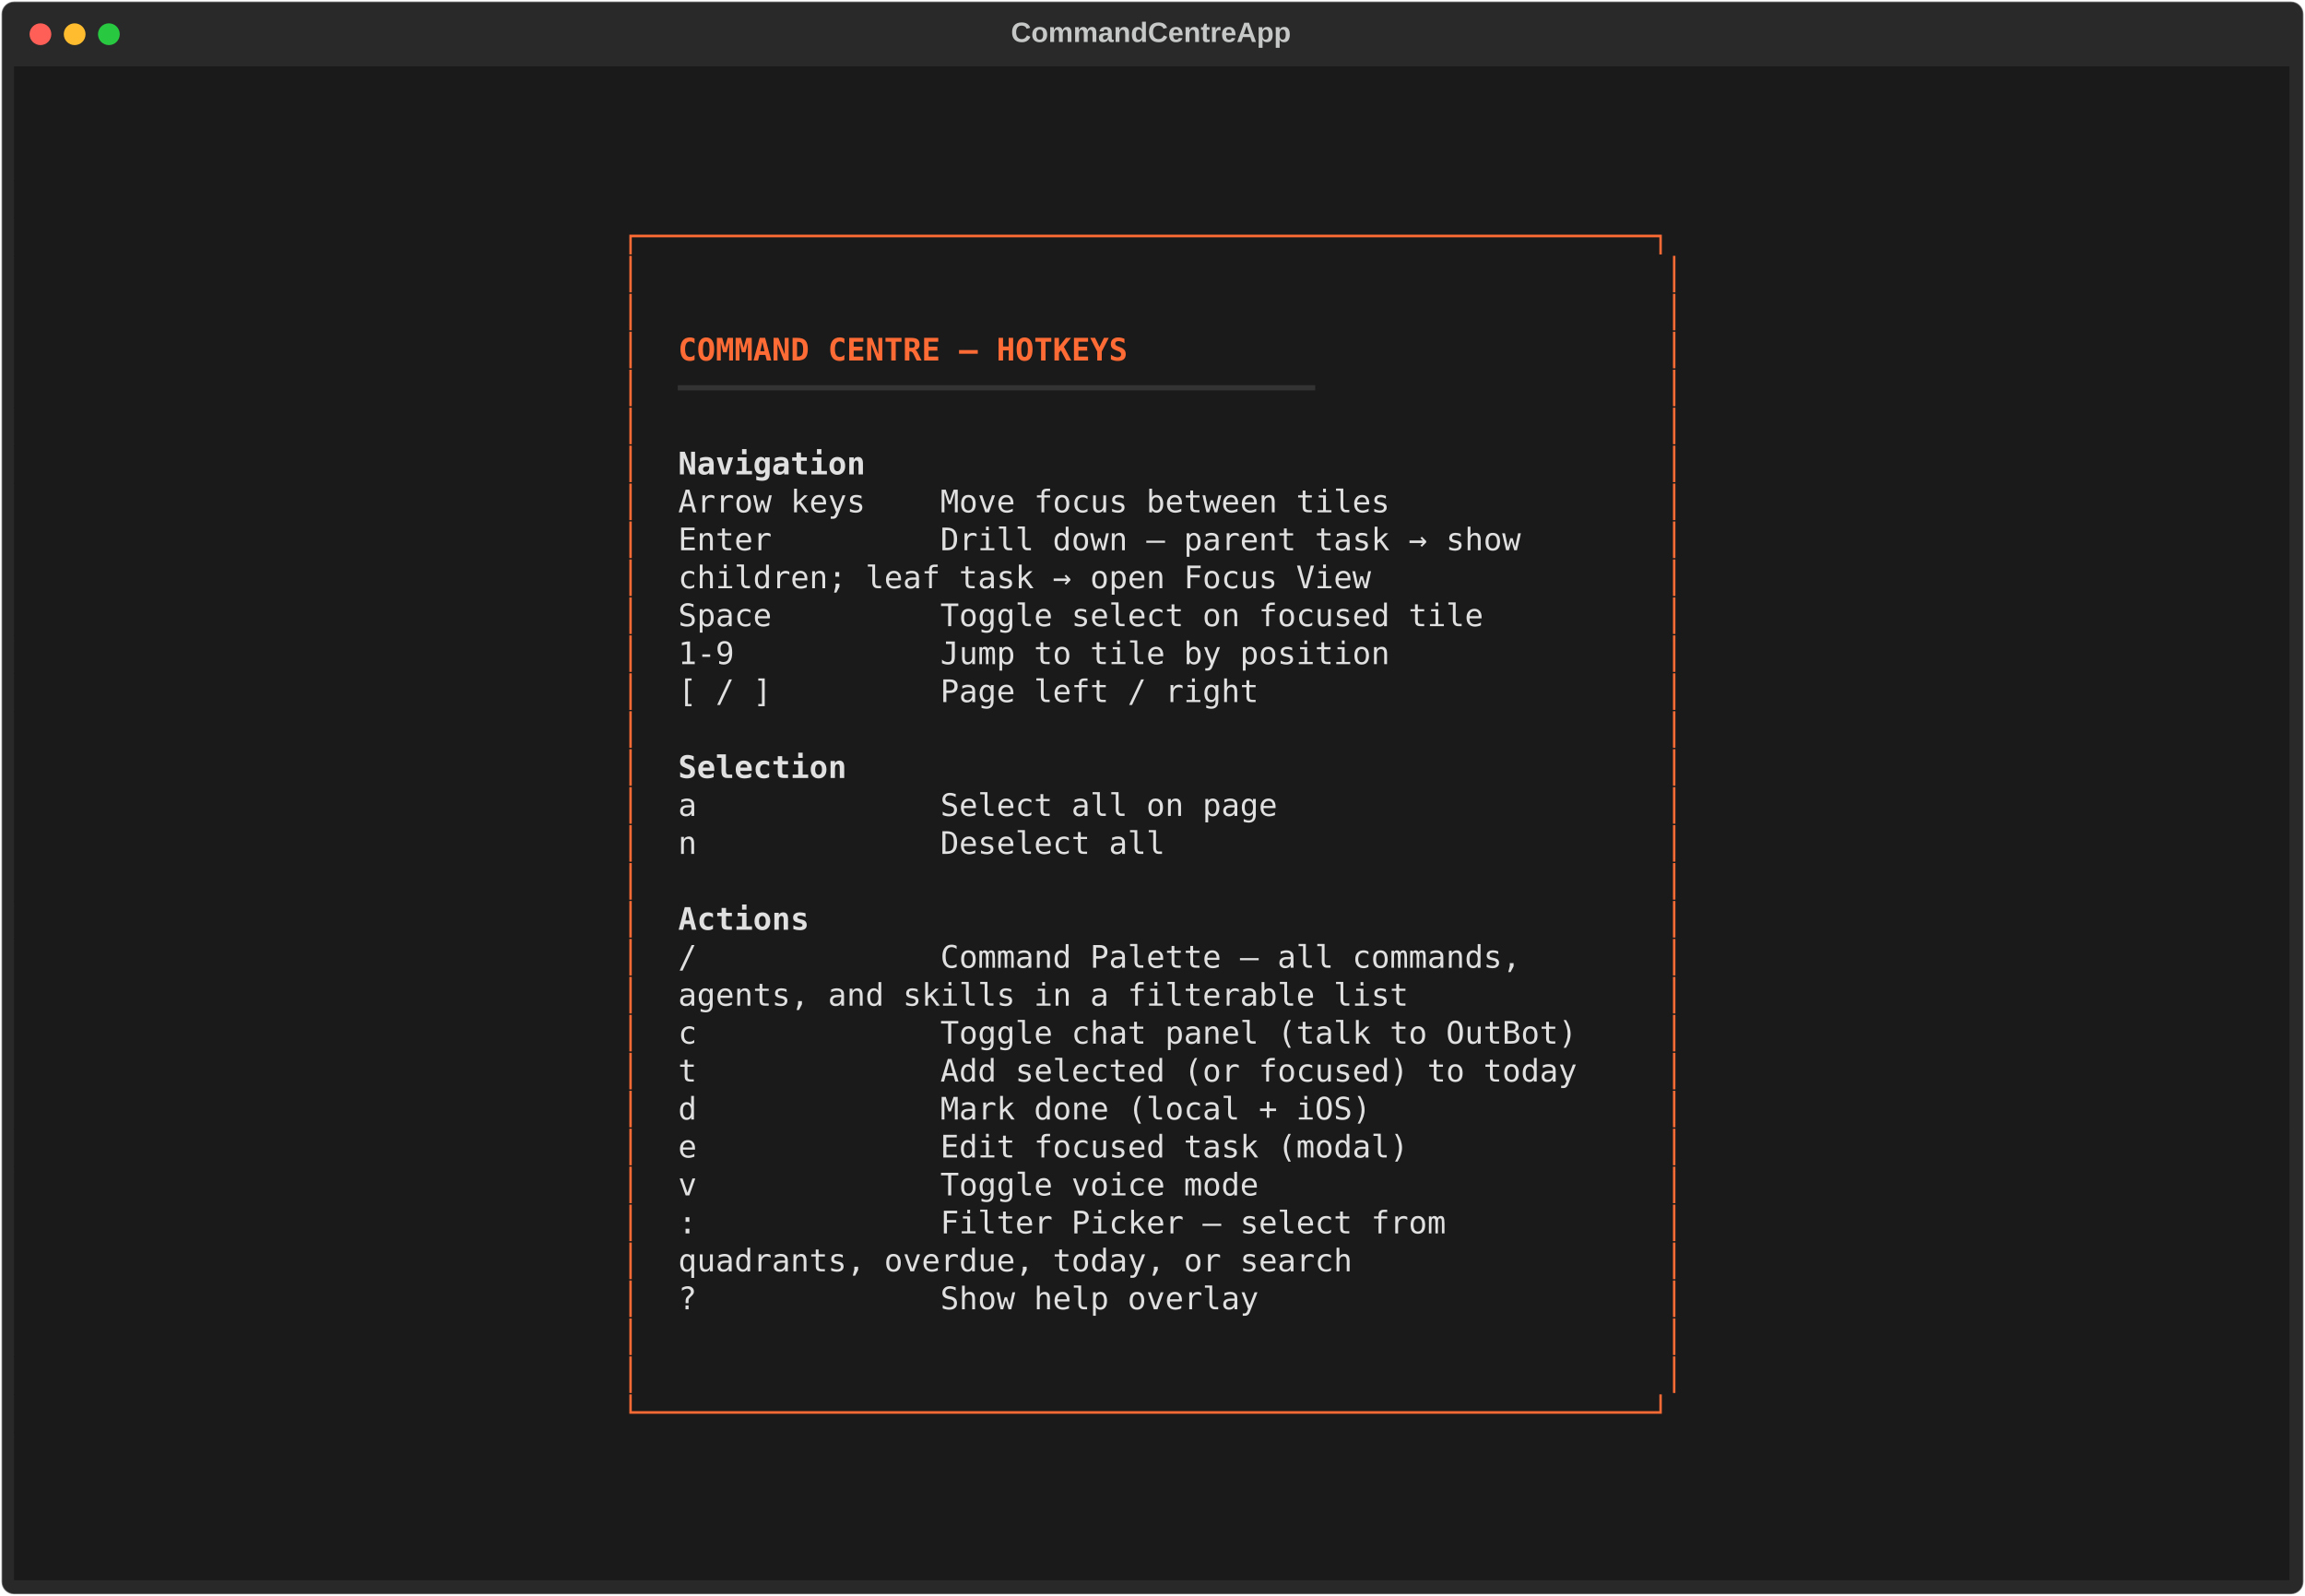
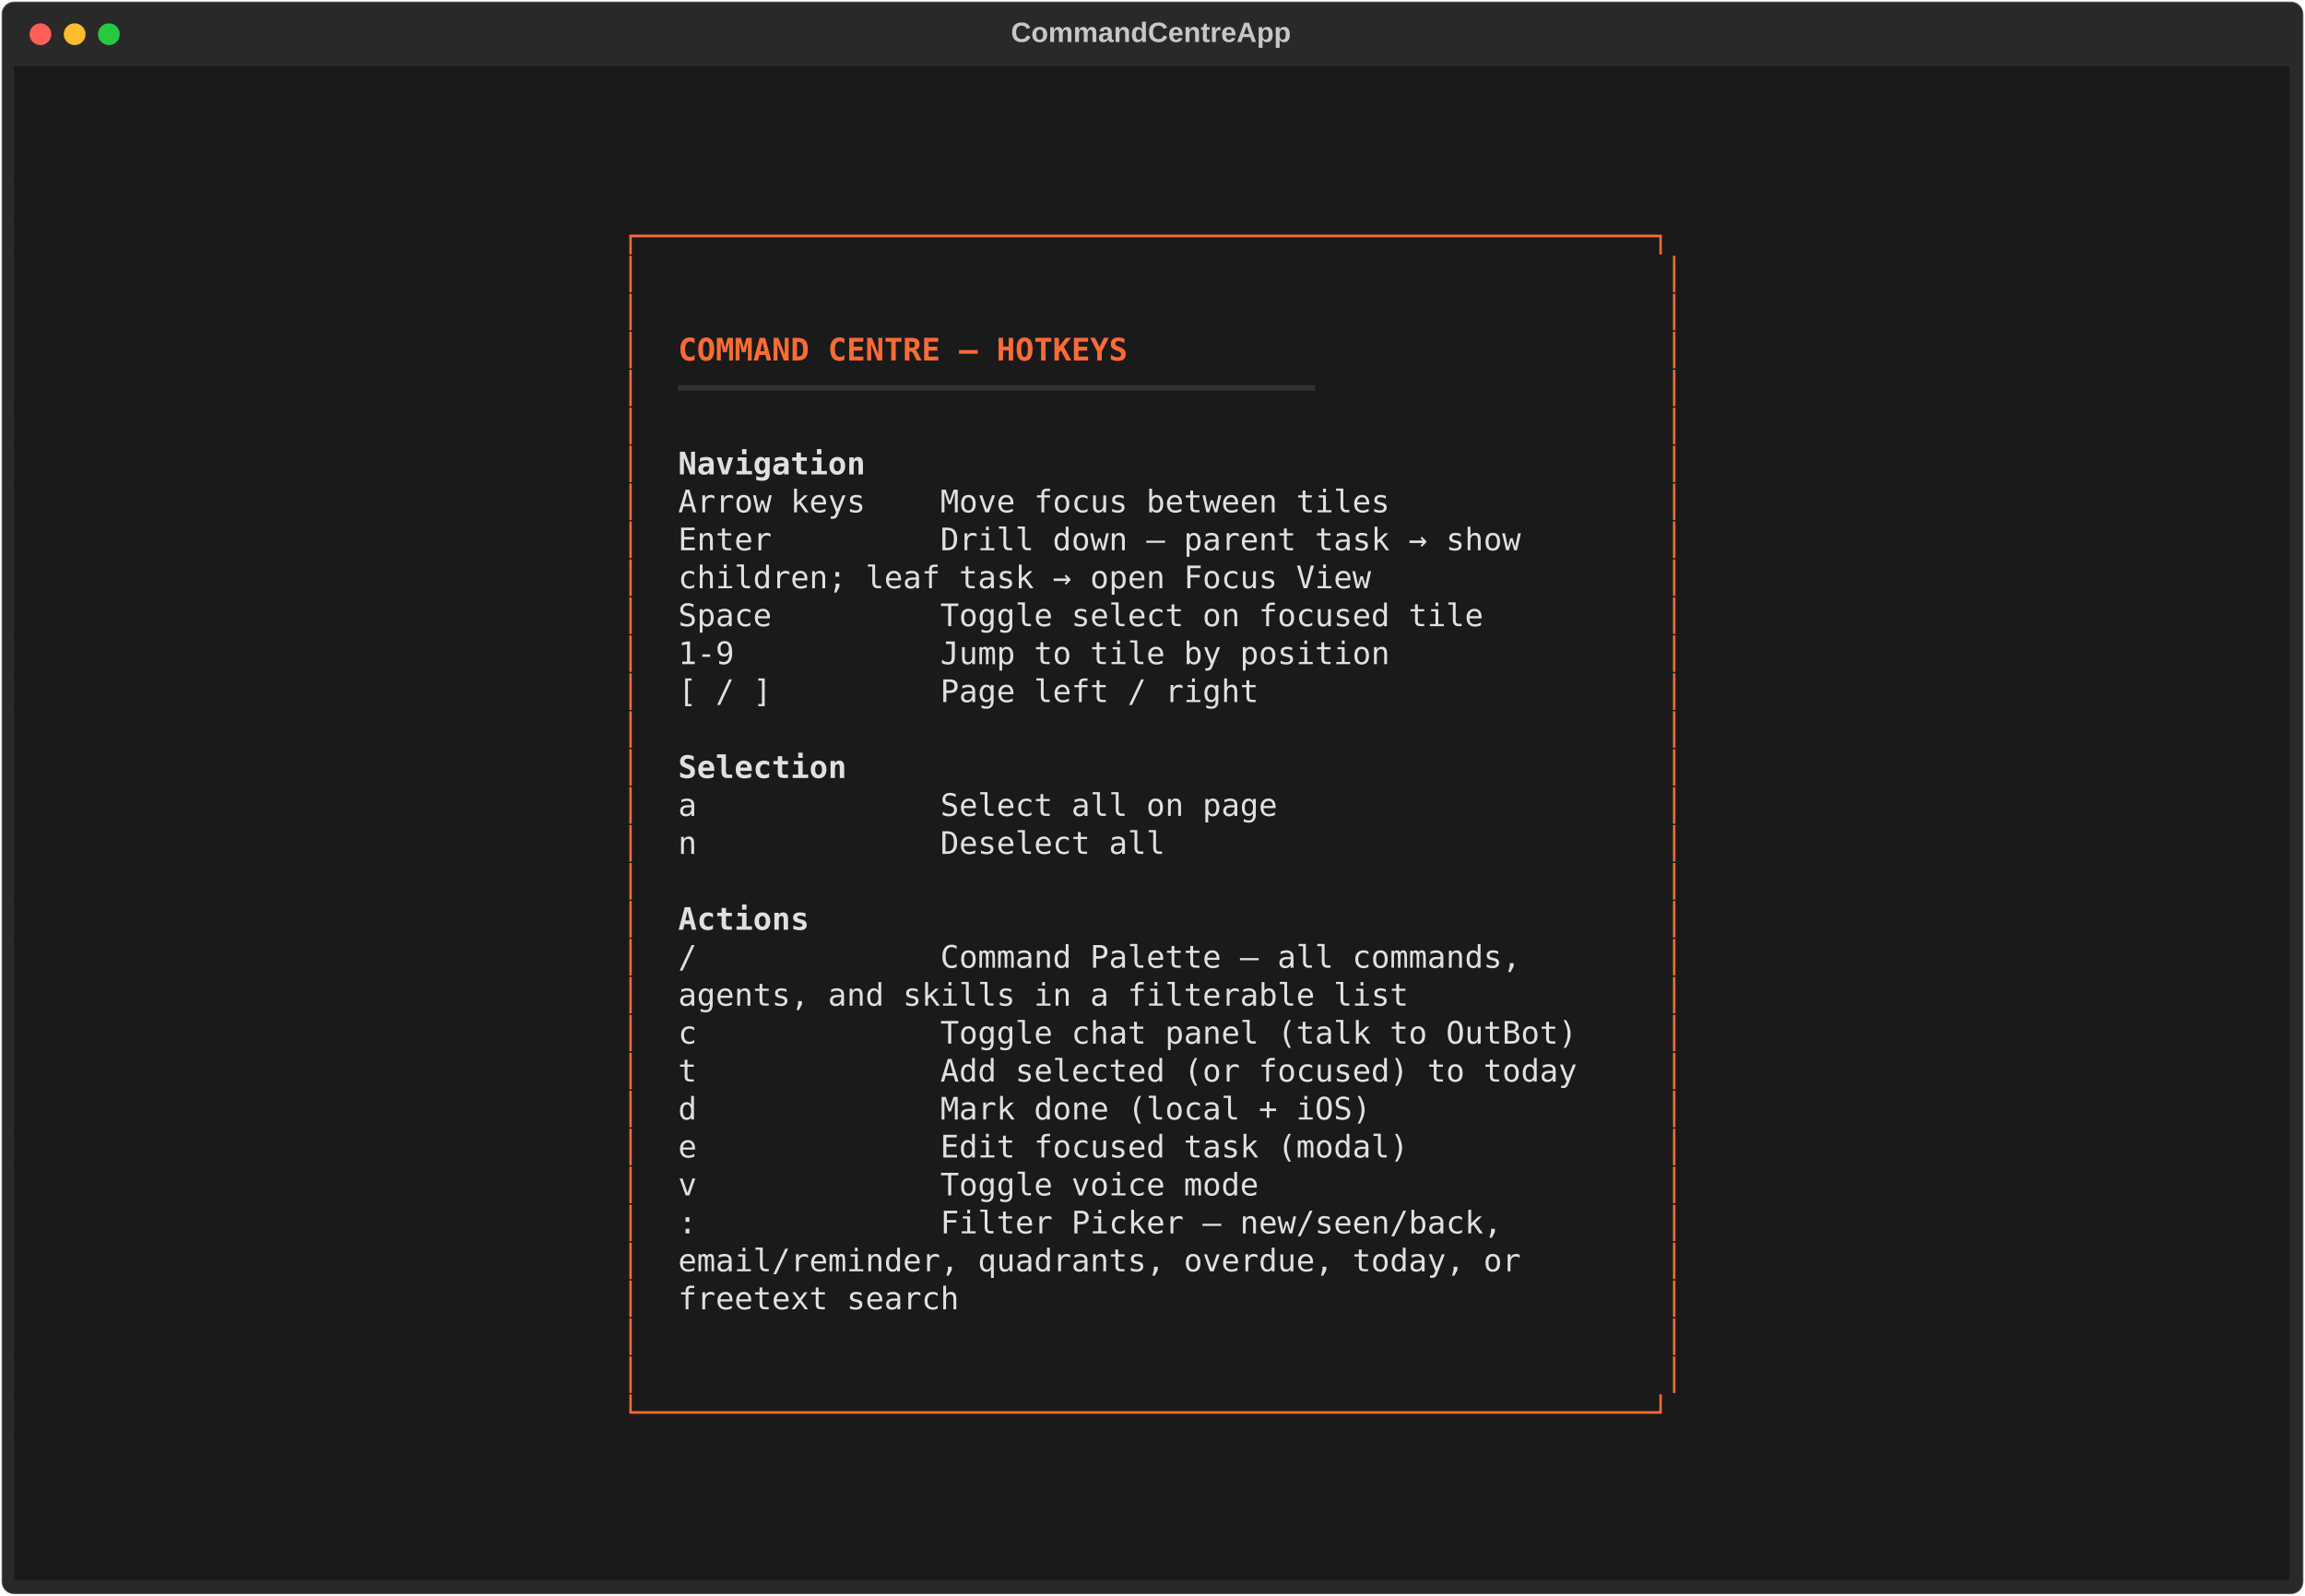
<svg xmlns="http://www.w3.org/2000/svg" class="rich-terminal" viewBox="0 0 1482 1026.0">
  <style>

    @font-face {
        font-family: "Fira Code";
        src: local("FiraCode-Regular"),
                url("https://cdnjs.cloudflare.com/ajax/libs/firacode/6.2.0/woff2/FiraCode-Regular.woff2") format("woff2"),
                url("https://cdnjs.cloudflare.com/ajax/libs/firacode/6.2.0/woff/FiraCode-Regular.woff") format("woff");
        font-style: normal;
        font-weight: 400;
    }
    @font-face {
        font-family: "Fira Code";
        src: local("FiraCode-Bold"),
                url("https://cdnjs.cloudflare.com/ajax/libs/firacode/6.2.0/woff2/FiraCode-Bold.woff2") format("woff2"),
                url("https://cdnjs.cloudflare.com/ajax/libs/firacode/6.2.0/woff/FiraCode-Bold.woff") format("woff");
        font-style: bold;
        font-weight: 700;
    }

    .terminal-matrix {
        font-family: Fira Code, monospace;
        font-size: 20px;
        line-height: 24.4px;
        font-variant-east-asian: full-width;
    }

    .terminal-title {
        font-size: 18px;
        font-weight: bold;
        font-family: arial;
    }

    .terminal-r1 { fill: #c5c8c6 }
.terminal-r2 { fill: #ff6b35 }
.terminal-r3 { fill: #ff6b35;font-weight: bold }
.terminal-r4 { fill: #333333 }
.terminal-r5 { fill: #e0e0e0 }
.terminal-r6 { fill: #e0e0e0;font-weight: bold }
    </style>
  <defs>
    <clipPath id="terminal-clip-terminal">
      <rect x="0" y="0" width="1463.0" height="975.0" />
    </clipPath>
    <clipPath id="terminal-line-0">
      <rect x="0" y="1.5" width="1464" height="24.65" />
    </clipPath>
    <clipPath id="terminal-line-1">
      <rect x="0" y="25.9" width="1464" height="24.65" />
    </clipPath>
    <clipPath id="terminal-line-2">
      <rect x="0" y="50.3" width="1464" height="24.65" />
    </clipPath>
    <clipPath id="terminal-line-3">
      <rect x="0" y="74.7" width="1464" height="24.65" />
    </clipPath>
    <clipPath id="terminal-line-4">
      <rect x="0" y="99.1" width="1464" height="24.65" />
    </clipPath>
    <clipPath id="terminal-line-5">
      <rect x="0" y="123.5" width="1464" height="24.65" />
    </clipPath>
    <clipPath id="terminal-line-6">
      <rect x="0" y="147.9" width="1464" height="24.65" />
    </clipPath>
    <clipPath id="terminal-line-7">
      <rect x="0" y="172.3" width="1464" height="24.65" />
    </clipPath>
    <clipPath id="terminal-line-8">
      <rect x="0" y="196.7" width="1464" height="24.65" />
    </clipPath>
    <clipPath id="terminal-line-9">
      <rect x="0" y="221.1" width="1464" height="24.65" />
    </clipPath>
    <clipPath id="terminal-line-10">
      <rect x="0" y="245.5" width="1464" height="24.65" />
    </clipPath>
    <clipPath id="terminal-line-11">
      <rect x="0" y="269.9" width="1464" height="24.65" />
    </clipPath>
    <clipPath id="terminal-line-12">
      <rect x="0" y="294.3" width="1464" height="24.65" />
    </clipPath>
    <clipPath id="terminal-line-13">
      <rect x="0" y="318.7" width="1464" height="24.65" />
    </clipPath>
    <clipPath id="terminal-line-14">
      <rect x="0" y="343.1" width="1464" height="24.65" />
    </clipPath>
    <clipPath id="terminal-line-15">
      <rect x="0" y="367.5" width="1464" height="24.65" />
    </clipPath>
    <clipPath id="terminal-line-16">
      <rect x="0" y="391.9" width="1464" height="24.65" />
    </clipPath>
    <clipPath id="terminal-line-17">
      <rect x="0" y="416.3" width="1464" height="24.65" />
    </clipPath>
    <clipPath id="terminal-line-18">
      <rect x="0" y="440.7" width="1464" height="24.65" />
    </clipPath>
    <clipPath id="terminal-line-19">
      <rect x="0" y="465.1" width="1464" height="24.65" />
    </clipPath>
    <clipPath id="terminal-line-20">
      <rect x="0" y="489.5" width="1464" height="24.65" />
    </clipPath>
    <clipPath id="terminal-line-21">
      <rect x="0" y="513.9" width="1464" height="24.65" />
    </clipPath>
    <clipPath id="terminal-line-22">
      <rect x="0" y="538.3" width="1464" height="24.65" />
    </clipPath>
    <clipPath id="terminal-line-23">
      <rect x="0" y="562.7" width="1464" height="24.65" />
    </clipPath>
    <clipPath id="terminal-line-24">
      <rect x="0" y="587.1" width="1464" height="24.65" />
    </clipPath>
    <clipPath id="terminal-line-25">
      <rect x="0" y="611.5" width="1464" height="24.65" />
    </clipPath>
    <clipPath id="terminal-line-26">
      <rect x="0" y="635.9" width="1464" height="24.65" />
    </clipPath>
    <clipPath id="terminal-line-27">
      <rect x="0" y="660.3" width="1464" height="24.65" />
    </clipPath>
    <clipPath id="terminal-line-28">
      <rect x="0" y="684.7" width="1464" height="24.65" />
    </clipPath>
    <clipPath id="terminal-line-29">
      <rect x="0" y="709.1" width="1464" height="24.65" />
    </clipPath>
    <clipPath id="terminal-line-30">
      <rect x="0" y="733.5" width="1464" height="24.65" />
    </clipPath>
    <clipPath id="terminal-line-31">
      <rect x="0" y="757.9" width="1464" height="24.65" />
    </clipPath>
    <clipPath id="terminal-line-32">
      <rect x="0" y="782.3" width="1464" height="24.65" />
    </clipPath>
    <clipPath id="terminal-line-33">
      <rect x="0" y="806.7" width="1464" height="24.65" />
    </clipPath>
    <clipPath id="terminal-line-34">
      <rect x="0" y="831.1" width="1464" height="24.65" />
    </clipPath>
    <clipPath id="terminal-line-35">
      <rect x="0" y="855.5" width="1464" height="24.65" />
    </clipPath>
    <clipPath id="terminal-line-36">
      <rect x="0" y="879.9" width="1464" height="24.65" />
    </clipPath>
    <clipPath id="terminal-line-37">
      <rect x="0" y="904.3" width="1464" height="24.65" />
    </clipPath>
    <clipPath id="terminal-line-38">
      <rect x="0" y="928.7" width="1464" height="24.65" />
    </clipPath>
  </defs>
  <rect fill="#292929" stroke="rgba(255,255,255,0.35)" stroke-width="1" x="1" y="1" width="1480" height="1024" rx="8" />
  <text class="terminal-title" fill="#c5c8c6" text-anchor="middle" x="740" y="27">CommandCentreApp</text>
  <g transform="translate(26,22)">
    <circle cx="0" cy="0" r="7" fill="#ff5f57" />
    <circle cx="22" cy="0" r="7" fill="#febc2e" />
    <circle cx="44" cy="0" r="7" fill="#28c840" />
  </g>
  <g transform="translate(9, 41)" clip-path="url(#terminal-clip-terminal)">
    <rect fill="#1a1a1a" x="0" y="1.5" width="1464" height="24.65" shape-rendering="crispEdges" />
    <rect fill="#1a1a1a" x="0" y="25.9" width="1464" height="24.65" shape-rendering="crispEdges" />
    <rect fill="#1a1a1a" x="0" y="50.3" width="1464" height="24.65" shape-rendering="crispEdges" />
    <rect fill="#1a1a1a" x="0" y="74.7" width="1464" height="24.65" shape-rendering="crispEdges" />
    <rect fill="#1a1a1a" x="0" y="99.1" width="390.4" height="24.65" shape-rendering="crispEdges" />
    <rect fill="#1a1a1a" x="390.4" y="99.1" width="683.2" height="24.65" shape-rendering="crispEdges" />
    <rect fill="#1a1a1a" x="1073.6" y="99.1" width="390.4" height="24.65" shape-rendering="crispEdges" />
    <rect fill="#1a1a1a" x="0" y="123.5" width="390.4" height="24.65" shape-rendering="crispEdges" />
    <rect fill="#1a1a1a" x="390.4" y="123.5" width="12.2" height="24.65" shape-rendering="crispEdges" />
    <rect fill="#1a1a1a" x="402.6" y="123.5" width="658.8" height="24.65" shape-rendering="crispEdges" />
    <rect fill="#1a1a1a" x="1061.4" y="123.5" width="12.2" height="24.65" shape-rendering="crispEdges" />
    <rect fill="#1a1a1a" x="1073.6" y="123.5" width="390.4" height="24.65" shape-rendering="crispEdges" />
    <rect fill="#1a1a1a" x="0" y="147.9" width="390.4" height="24.65" shape-rendering="crispEdges" />
    <rect fill="#1a1a1a" x="390.4" y="147.9" width="12.2" height="24.65" shape-rendering="crispEdges" />
    <rect fill="#1a1a1a" x="402.6" y="147.9" width="658.8" height="24.65" shape-rendering="crispEdges" />
    <rect fill="#1a1a1a" x="1061.4" y="147.9" width="12.2" height="24.65" shape-rendering="crispEdges" />
    <rect fill="#1a1a1a" x="1073.6" y="147.9" width="390.4" height="24.65" shape-rendering="crispEdges" />
    <rect fill="#1a1a1a" x="0" y="172.3" width="390.4" height="24.65" shape-rendering="crispEdges" />
    <rect fill="#1a1a1a" x="390.4" y="172.3" width="12.2" height="24.65" shape-rendering="crispEdges" />
    <rect fill="#1a1a1a" x="402.6" y="172.3" width="24.4" height="24.65" shape-rendering="crispEdges" />
    <rect fill="#1a1a1a" x="427" y="172.3" width="292.8" height="24.65" shape-rendering="crispEdges" />
    <rect fill="#1a1a1a" x="719.8" y="172.3" width="341.6" height="24.65" shape-rendering="crispEdges" />
    <rect fill="#1a1a1a" x="1061.4" y="172.3" width="12.2" height="24.65" shape-rendering="crispEdges" />
    <rect fill="#1a1a1a" x="1073.6" y="172.3" width="390.4" height="24.65" shape-rendering="crispEdges" />
    <rect fill="#1a1a1a" x="0" y="196.7" width="390.4" height="24.65" shape-rendering="crispEdges" />
    <rect fill="#1a1a1a" x="390.4" y="196.7" width="12.2" height="24.65" shape-rendering="crispEdges" />
    <rect fill="#1a1a1a" x="402.6" y="196.7" width="24.4" height="24.65" shape-rendering="crispEdges" />
    <rect fill="#1a1a1a" x="427" y="196.7" width="414.8" height="24.65" shape-rendering="crispEdges" />
    <rect fill="#1a1a1a" x="841.8" y="196.7" width="219.6" height="24.65" shape-rendering="crispEdges" />
    <rect fill="#1a1a1a" x="1061.4" y="196.7" width="12.2" height="24.65" shape-rendering="crispEdges" />
    <rect fill="#1a1a1a" x="1073.6" y="196.7" width="390.4" height="24.65" shape-rendering="crispEdges" />
    <rect fill="#1a1a1a" x="0" y="221.1" width="390.4" height="24.65" shape-rendering="crispEdges" />
    <rect fill="#1a1a1a" x="390.4" y="221.1" width="12.2" height="24.65" shape-rendering="crispEdges" />
    <rect fill="#1a1a1a" x="402.6" y="221.1" width="24.4" height="24.65" shape-rendering="crispEdges" />
    <rect fill="#1a1a1a" x="427" y="221.1" width="0" height="24.65" shape-rendering="crispEdges" />
    <rect fill="#1a1a1a" x="427" y="221.1" width="634.4" height="24.65" shape-rendering="crispEdges" />
    <rect fill="#1a1a1a" x="1061.4" y="221.1" width="12.2" height="24.65" shape-rendering="crispEdges" />
    <rect fill="#1a1a1a" x="1073.6" y="221.1" width="390.4" height="24.65" shape-rendering="crispEdges" />
    <rect fill="#1a1a1a" x="0" y="245.5" width="390.4" height="24.65" shape-rendering="crispEdges" />
    <rect fill="#1a1a1a" x="390.4" y="245.5" width="12.2" height="24.65" shape-rendering="crispEdges" />
    <rect fill="#1a1a1a" x="402.6" y="245.5" width="24.4" height="24.65" shape-rendering="crispEdges" />
    <rect fill="#1a1a1a" x="427" y="245.5" width="122" height="24.65" shape-rendering="crispEdges" />
    <rect fill="#1a1a1a" x="549" y="245.5" width="512.4" height="24.65" shape-rendering="crispEdges" />
    <rect fill="#1a1a1a" x="1061.4" y="245.5" width="12.2" height="24.65" shape-rendering="crispEdges" />
    <rect fill="#1a1a1a" x="1073.6" y="245.5" width="390.4" height="24.65" shape-rendering="crispEdges" />
    <rect fill="#1a1a1a" x="0" y="269.9" width="390.4" height="24.65" shape-rendering="crispEdges" />
    <rect fill="#1a1a1a" x="390.4" y="269.9" width="12.2" height="24.65" shape-rendering="crispEdges" />
    <rect fill="#1a1a1a" x="402.6" y="269.9" width="24.4" height="24.65" shape-rendering="crispEdges" />
    <rect fill="#1a1a1a" x="427" y="269.9" width="488" height="24.65" shape-rendering="crispEdges" />
    <rect fill="#1a1a1a" x="915" y="269.9" width="146.4" height="24.65" shape-rendering="crispEdges" />
    <rect fill="#1a1a1a" x="1061.4" y="269.9" width="12.2" height="24.65" shape-rendering="crispEdges" />
    <rect fill="#1a1a1a" x="1073.6" y="269.9" width="390.4" height="24.65" shape-rendering="crispEdges" />
    <rect fill="#1a1a1a" x="0" y="294.3" width="390.4" height="24.65" shape-rendering="crispEdges" />
    <rect fill="#1a1a1a" x="390.4" y="294.3" width="12.2" height="24.65" shape-rendering="crispEdges" />
    <rect fill="#1a1a1a" x="402.6" y="294.3" width="24.4" height="24.65" shape-rendering="crispEdges" />
    <rect fill="#1a1a1a" x="427" y="294.3" width="573.4" height="24.65" shape-rendering="crispEdges" />
    <rect fill="#1a1a1a" x="1000.4" y="294.3" width="61" height="24.65" shape-rendering="crispEdges" />
    <rect fill="#1a1a1a" x="1061.4" y="294.3" width="12.2" height="24.65" shape-rendering="crispEdges" />
    <rect fill="#1a1a1a" x="1073.6" y="294.3" width="390.4" height="24.65" shape-rendering="crispEdges" />
    <rect fill="#1a1a1a" x="0" y="318.7" width="390.4" height="24.65" shape-rendering="crispEdges" />
    <rect fill="#1a1a1a" x="390.4" y="318.7" width="12.2" height="24.65" shape-rendering="crispEdges" />
    <rect fill="#1a1a1a" x="402.6" y="318.7" width="24.4" height="24.65" shape-rendering="crispEdges" />
    <rect fill="#1a1a1a" x="427" y="318.7" width="451.4" height="24.65" shape-rendering="crispEdges" />
    <rect fill="#1a1a1a" x="878.4" y="318.7" width="183" height="24.65" shape-rendering="crispEdges" />
    <rect fill="#1a1a1a" x="1061.4" y="318.7" width="12.2" height="24.65" shape-rendering="crispEdges" />
    <rect fill="#1a1a1a" x="1073.6" y="318.7" width="390.4" height="24.65" shape-rendering="crispEdges" />
    <rect fill="#1a1a1a" x="0" y="343.1" width="390.4" height="24.65" shape-rendering="crispEdges" />
    <rect fill="#1a1a1a" x="390.4" y="343.1" width="12.2" height="24.65" shape-rendering="crispEdges" />
    <rect fill="#1a1a1a" x="402.6" y="343.1" width="24.4" height="24.65" shape-rendering="crispEdges" />
    <rect fill="#1a1a1a" x="427" y="343.1" width="549" height="24.65" shape-rendering="crispEdges" />
    <rect fill="#1a1a1a" x="976" y="343.1" width="85.4" height="24.65" shape-rendering="crispEdges" />
    <rect fill="#1a1a1a" x="1061.4" y="343.1" width="12.2" height="24.65" shape-rendering="crispEdges" />
    <rect fill="#1a1a1a" x="1073.6" y="343.1" width="390.4" height="24.65" shape-rendering="crispEdges" />
    <rect fill="#1a1a1a" x="0" y="367.5" width="390.4" height="24.65" shape-rendering="crispEdges" />
    <rect fill="#1a1a1a" x="390.4" y="367.5" width="12.2" height="24.65" shape-rendering="crispEdges" />
    <rect fill="#1a1a1a" x="402.6" y="367.5" width="24.4" height="24.65" shape-rendering="crispEdges" />
    <rect fill="#1a1a1a" x="427" y="367.5" width="488" height="24.65" shape-rendering="crispEdges" />
    <rect fill="#1a1a1a" x="915" y="367.5" width="146.4" height="24.65" shape-rendering="crispEdges" />
    <rect fill="#1a1a1a" x="1061.4" y="367.5" width="12.2" height="24.65" shape-rendering="crispEdges" />
    <rect fill="#1a1a1a" x="1073.6" y="367.5" width="390.4" height="24.65" shape-rendering="crispEdges" />
    <rect fill="#1a1a1a" x="0" y="391.9" width="390.4" height="24.65" shape-rendering="crispEdges" />
    <rect fill="#1a1a1a" x="390.4" y="391.9" width="12.2" height="24.65" shape-rendering="crispEdges" />
    <rect fill="#1a1a1a" x="402.6" y="391.9" width="24.4" height="24.65" shape-rendering="crispEdges" />
    <rect fill="#1a1a1a" x="427" y="391.9" width="402.6" height="24.65" shape-rendering="crispEdges" />
    <rect fill="#1a1a1a" x="829.6" y="391.9" width="231.8" height="24.65" shape-rendering="crispEdges" />
    <rect fill="#1a1a1a" x="1061.4" y="391.9" width="12.2" height="24.65" shape-rendering="crispEdges" />
    <rect fill="#1a1a1a" x="1073.6" y="391.9" width="390.4" height="24.65" shape-rendering="crispEdges" />
    <rect fill="#1a1a1a" x="0" y="416.3" width="390.4" height="24.65" shape-rendering="crispEdges" />
    <rect fill="#1a1a1a" x="390.4" y="416.3" width="12.2" height="24.65" shape-rendering="crispEdges" />
    <rect fill="#1a1a1a" x="402.6" y="416.3" width="24.4" height="24.65" shape-rendering="crispEdges" />
    <rect fill="#1a1a1a" x="427" y="416.3" width="0" height="24.65" shape-rendering="crispEdges" />
    <rect fill="#1a1a1a" x="427" y="416.3" width="634.4" height="24.65" shape-rendering="crispEdges" />
    <rect fill="#1a1a1a" x="1061.4" y="416.3" width="12.2" height="24.65" shape-rendering="crispEdges" />
    <rect fill="#1a1a1a" x="1073.6" y="416.3" width="390.4" height="24.65" shape-rendering="crispEdges" />
    <rect fill="#1a1a1a" x="0" y="440.7" width="390.4" height="24.65" shape-rendering="crispEdges" />
    <rect fill="#1a1a1a" x="390.4" y="440.7" width="12.2" height="24.65" shape-rendering="crispEdges" />
    <rect fill="#1a1a1a" x="402.6" y="440.7" width="24.4" height="24.65" shape-rendering="crispEdges" />
    <rect fill="#1a1a1a" x="427" y="440.7" width="109.8" height="24.65" shape-rendering="crispEdges" />
    <rect fill="#1a1a1a" x="536.8" y="440.7" width="524.6" height="24.65" shape-rendering="crispEdges" />
    <rect fill="#1a1a1a" x="1061.4" y="440.7" width="12.2" height="24.65" shape-rendering="crispEdges" />
    <rect fill="#1a1a1a" x="1073.6" y="440.7" width="390.4" height="24.65" shape-rendering="crispEdges" />
    <rect fill="#1a1a1a" x="0" y="465.1" width="390.4" height="24.65" shape-rendering="crispEdges" />
    <rect fill="#1a1a1a" x="390.4" y="465.1" width="12.2" height="24.65" shape-rendering="crispEdges" />
    <rect fill="#1a1a1a" x="402.6" y="465.1" width="24.4" height="24.65" shape-rendering="crispEdges" />
    <rect fill="#1a1a1a" x="427" y="465.1" width="414.8" height="24.65" shape-rendering="crispEdges" />
    <rect fill="#1a1a1a" x="841.8" y="465.1" width="219.6" height="24.65" shape-rendering="crispEdges" />
    <rect fill="#1a1a1a" x="1061.4" y="465.1" width="12.2" height="24.65" shape-rendering="crispEdges" />
    <rect fill="#1a1a1a" x="1073.6" y="465.1" width="390.4" height="24.65" shape-rendering="crispEdges" />
    <rect fill="#1a1a1a" x="0" y="489.5" width="390.4" height="24.65" shape-rendering="crispEdges" />
    <rect fill="#1a1a1a" x="390.4" y="489.5" width="12.2" height="24.65" shape-rendering="crispEdges" />
    <rect fill="#1a1a1a" x="402.6" y="489.5" width="24.4" height="24.65" shape-rendering="crispEdges" />
    <rect fill="#1a1a1a" x="427" y="489.5" width="341.6" height="24.65" shape-rendering="crispEdges" />
    <rect fill="#1a1a1a" x="768.6" y="489.5" width="292.8" height="24.65" shape-rendering="crispEdges" />
    <rect fill="#1a1a1a" x="1061.4" y="489.5" width="12.2" height="24.65" shape-rendering="crispEdges" />
    <rect fill="#1a1a1a" x="1073.6" y="489.5" width="390.4" height="24.65" shape-rendering="crispEdges" />
    <rect fill="#1a1a1a" x="0" y="513.9" width="390.4" height="24.65" shape-rendering="crispEdges" />
    <rect fill="#1a1a1a" x="390.4" y="513.9" width="12.2" height="24.65" shape-rendering="crispEdges" />
    <rect fill="#1a1a1a" x="402.6" y="513.9" width="24.4" height="24.65" shape-rendering="crispEdges" />
    <rect fill="#1a1a1a" x="427" y="513.9" width="0" height="24.65" shape-rendering="crispEdges" />
    <rect fill="#1a1a1a" x="427" y="513.9" width="634.4" height="24.65" shape-rendering="crispEdges" />
    <rect fill="#1a1a1a" x="1061.4" y="513.9" width="12.2" height="24.65" shape-rendering="crispEdges" />
    <rect fill="#1a1a1a" x="1073.6" y="513.9" width="390.4" height="24.65" shape-rendering="crispEdges" />
    <rect fill="#1a1a1a" x="0" y="538.3" width="390.4" height="24.65" shape-rendering="crispEdges" />
    <rect fill="#1a1a1a" x="390.4" y="538.3" width="12.2" height="24.65" shape-rendering="crispEdges" />
    <rect fill="#1a1a1a" x="402.6" y="538.3" width="24.4" height="24.65" shape-rendering="crispEdges" />
    <rect fill="#1a1a1a" x="427" y="538.3" width="85.4" height="24.65" shape-rendering="crispEdges" />
    <rect fill="#1a1a1a" x="512.4" y="538.3" width="549" height="24.65" shape-rendering="crispEdges" />
    <rect fill="#1a1a1a" x="1061.4" y="538.3" width="12.2" height="24.65" shape-rendering="crispEdges" />
    <rect fill="#1a1a1a" x="1073.6" y="538.3" width="390.4" height="24.65" shape-rendering="crispEdges" />
    <rect fill="#1a1a1a" x="0" y="562.7" width="390.4" height="24.65" shape-rendering="crispEdges" />
    <rect fill="#1a1a1a" x="390.4" y="562.7" width="12.2" height="24.65" shape-rendering="crispEdges" />
    <rect fill="#1a1a1a" x="402.6" y="562.7" width="24.4" height="24.65" shape-rendering="crispEdges" />
    <rect fill="#1a1a1a" x="427" y="562.7" width="573.4" height="24.65" shape-rendering="crispEdges" />
    <rect fill="#1a1a1a" x="1000.4" y="562.7" width="61" height="24.65" shape-rendering="crispEdges" />
    <rect fill="#1a1a1a" x="1061.4" y="562.7" width="12.2" height="24.65" shape-rendering="crispEdges" />
    <rect fill="#1a1a1a" x="1073.6" y="562.7" width="390.4" height="24.65" shape-rendering="crispEdges" />
    <rect fill="#1a1a1a" x="0" y="587.1" width="390.4" height="24.65" shape-rendering="crispEdges" />
    <rect fill="#1a1a1a" x="390.4" y="587.1" width="12.2" height="24.65" shape-rendering="crispEdges" />
    <rect fill="#1a1a1a" x="402.6" y="587.1" width="24.4" height="24.65" shape-rendering="crispEdges" />
    <rect fill="#1a1a1a" x="427" y="587.1" width="475.8" height="24.65" shape-rendering="crispEdges" />
    <rect fill="#1a1a1a" x="902.8" y="587.1" width="158.6" height="24.65" shape-rendering="crispEdges" />
    <rect fill="#1a1a1a" x="1061.4" y="587.1" width="12.2" height="24.65" shape-rendering="crispEdges" />
    <rect fill="#1a1a1a" x="1073.6" y="587.1" width="390.4" height="24.65" shape-rendering="crispEdges" />
    <rect fill="#1a1a1a" x="0" y="611.5" width="390.4" height="24.65" shape-rendering="crispEdges" />
    <rect fill="#1a1a1a" x="390.4" y="611.5" width="12.2" height="24.65" shape-rendering="crispEdges" />
    <rect fill="#1a1a1a" x="402.6" y="611.5" width="24.4" height="24.65" shape-rendering="crispEdges" />
    <rect fill="#1a1a1a" x="427" y="611.5" width="610" height="24.65" shape-rendering="crispEdges" />
    <rect fill="#1a1a1a" x="1037" y="611.5" width="24.4" height="24.65" shape-rendering="crispEdges" />
    <rect fill="#1a1a1a" x="1061.4" y="611.5" width="12.2" height="24.65" shape-rendering="crispEdges" />
    <rect fill="#1a1a1a" x="1073.6" y="611.5" width="390.4" height="24.65" shape-rendering="crispEdges" />
    <rect fill="#1a1a1a" x="0" y="635.9" width="390.4" height="24.65" shape-rendering="crispEdges" />
    <rect fill="#1a1a1a" x="390.4" y="635.9" width="12.2" height="24.65" shape-rendering="crispEdges" />
    <rect fill="#1a1a1a" x="402.6" y="635.9" width="24.4" height="24.65" shape-rendering="crispEdges" />
    <rect fill="#1a1a1a" x="427" y="635.9" width="610" height="24.65" shape-rendering="crispEdges" />
    <rect fill="#1a1a1a" x="1037" y="635.9" width="24.4" height="24.65" shape-rendering="crispEdges" />
    <rect fill="#1a1a1a" x="1061.4" y="635.9" width="12.2" height="24.65" shape-rendering="crispEdges" />
    <rect fill="#1a1a1a" x="1073.6" y="635.9" width="390.4" height="24.65" shape-rendering="crispEdges" />
    <rect fill="#1a1a1a" x="0" y="660.3" width="390.4" height="24.65" shape-rendering="crispEdges" />
    <rect fill="#1a1a1a" x="390.4" y="660.3" width="12.2" height="24.65" shape-rendering="crispEdges" />
    <rect fill="#1a1a1a" x="402.6" y="660.3" width="24.4" height="24.65" shape-rendering="crispEdges" />
    <rect fill="#1a1a1a" x="427" y="660.3" width="475.8" height="24.65" shape-rendering="crispEdges" />
    <rect fill="#1a1a1a" x="902.8" y="660.3" width="158.6" height="24.65" shape-rendering="crispEdges" />
    <rect fill="#1a1a1a" x="1061.4" y="660.3" width="12.2" height="24.65" shape-rendering="crispEdges" />
    <rect fill="#1a1a1a" x="1073.6" y="660.3" width="390.4" height="24.65" shape-rendering="crispEdges" />
    <rect fill="#1a1a1a" x="0" y="684.7" width="390.4" height="24.65" shape-rendering="crispEdges" />
    <rect fill="#1a1a1a" x="390.4" y="684.7" width="12.2" height="24.65" shape-rendering="crispEdges" />
    <rect fill="#1a1a1a" x="402.6" y="684.7" width="24.4" height="24.65" shape-rendering="crispEdges" />
    <rect fill="#1a1a1a" x="427" y="684.7" width="500.2" height="24.65" shape-rendering="crispEdges" />
    <rect fill="#1a1a1a" x="927.2" y="684.7" width="134.2" height="24.65" shape-rendering="crispEdges" />
    <rect fill="#1a1a1a" x="1061.4" y="684.7" width="12.2" height="24.65" shape-rendering="crispEdges" />
    <rect fill="#1a1a1a" x="1073.6" y="684.7" width="390.4" height="24.65" shape-rendering="crispEdges" />
    <rect fill="#1a1a1a" x="0" y="709.1" width="390.4" height="24.65" shape-rendering="crispEdges" />
    <rect fill="#1a1a1a" x="390.4" y="709.1" width="12.2" height="24.65" shape-rendering="crispEdges" />
    <rect fill="#1a1a1a" x="402.6" y="709.1" width="24.4" height="24.65" shape-rendering="crispEdges" />
    <rect fill="#1a1a1a" x="427" y="709.1" width="402.6" height="24.65" shape-rendering="crispEdges" />
    <rect fill="#1a1a1a" x="829.6" y="709.1" width="231.8" height="24.65" shape-rendering="crispEdges" />
    <rect fill="#1a1a1a" x="1061.4" y="709.1" width="12.2" height="24.65" shape-rendering="crispEdges" />
    <rect fill="#1a1a1a" x="1073.6" y="709.1" width="390.4" height="24.65" shape-rendering="crispEdges" />
    <rect fill="#1a1a1a" x="0" y="733.5" width="390.4" height="24.65" shape-rendering="crispEdges" />
    <rect fill="#1a1a1a" x="390.4" y="733.5" width="12.2" height="24.65" shape-rendering="crispEdges" />
    <rect fill="#1a1a1a" x="402.6" y="733.5" width="24.4" height="24.65" shape-rendering="crispEdges" />
-     <rect fill="#1a1a1a" x="427" y="733.5" width="524.6" height="24.65" shape-rendering="crispEdges" />
-     <rect fill="#1a1a1a" x="951.6" y="733.5" width="109.8" height="24.65" shape-rendering="crispEdges" />
+     <rect fill="#1a1a1a" x="427" y="733.5" width="561.2" height="24.65" shape-rendering="crispEdges" />
+     <rect fill="#1a1a1a" x="988.2" y="733.5" width="73.2" height="24.65" shape-rendering="crispEdges" />
    <rect fill="#1a1a1a" x="1061.4" y="733.5" width="12.2" height="24.65" shape-rendering="crispEdges" />
    <rect fill="#1a1a1a" x="1073.6" y="733.5" width="390.4" height="24.65" shape-rendering="crispEdges" />
    <rect fill="#1a1a1a" x="0" y="757.9" width="390.4" height="24.65" shape-rendering="crispEdges" />
    <rect fill="#1a1a1a" x="390.4" y="757.9" width="12.2" height="24.65" shape-rendering="crispEdges" />
    <rect fill="#1a1a1a" x="402.6" y="757.9" width="24.4" height="24.65" shape-rendering="crispEdges" />
-     <rect fill="#1a1a1a" x="427" y="757.9" width="439.2" height="24.65" shape-rendering="crispEdges" />
-     <rect fill="#1a1a1a" x="866.2" y="757.9" width="195.2" height="24.65" shape-rendering="crispEdges" />
+     <rect fill="#1a1a1a" x="427" y="757.9" width="549" height="24.65" shape-rendering="crispEdges" />
+     <rect fill="#1a1a1a" x="976" y="757.9" width="85.4" height="24.65" shape-rendering="crispEdges" />
    <rect fill="#1a1a1a" x="1061.4" y="757.9" width="12.2" height="24.65" shape-rendering="crispEdges" />
    <rect fill="#1a1a1a" x="1073.6" y="757.9" width="390.4" height="24.65" shape-rendering="crispEdges" />
    <rect fill="#1a1a1a" x="0" y="782.3" width="390.4" height="24.65" shape-rendering="crispEdges" />
    <rect fill="#1a1a1a" x="390.4" y="782.3" width="12.2" height="24.65" shape-rendering="crispEdges" />
    <rect fill="#1a1a1a" x="402.6" y="782.3" width="24.4" height="24.65" shape-rendering="crispEdges" />
-     <rect fill="#1a1a1a" x="427" y="782.3" width="402.6" height="24.65" shape-rendering="crispEdges" />
-     <rect fill="#1a1a1a" x="829.6" y="782.3" width="231.8" height="24.65" shape-rendering="crispEdges" />
+     <rect fill="#1a1a1a" x="427" y="782.3" width="183" height="24.65" shape-rendering="crispEdges" />
+     <rect fill="#1a1a1a" x="610" y="782.3" width="451.4" height="24.65" shape-rendering="crispEdges" />
    <rect fill="#1a1a1a" x="1061.4" y="782.3" width="12.2" height="24.65" shape-rendering="crispEdges" />
    <rect fill="#1a1a1a" x="1073.6" y="782.3" width="390.4" height="24.65" shape-rendering="crispEdges" />
    <rect fill="#1a1a1a" x="0" y="806.7" width="390.4" height="24.65" shape-rendering="crispEdges" />
    <rect fill="#1a1a1a" x="390.4" y="806.7" width="12.2" height="24.65" shape-rendering="crispEdges" />
    <rect fill="#1a1a1a" x="402.6" y="806.7" width="658.8" height="24.65" shape-rendering="crispEdges" />
    <rect fill="#1a1a1a" x="1061.4" y="806.7" width="12.2" height="24.65" shape-rendering="crispEdges" />
    <rect fill="#1a1a1a" x="1073.6" y="806.7" width="390.4" height="24.65" shape-rendering="crispEdges" />
    <rect fill="#1a1a1a" x="0" y="831.1" width="390.4" height="24.65" shape-rendering="crispEdges" />
    <rect fill="#1a1a1a" x="390.4" y="831.1" width="12.2" height="24.65" shape-rendering="crispEdges" />
    <rect fill="#1a1a1a" x="402.6" y="831.1" width="658.8" height="24.65" shape-rendering="crispEdges" />
    <rect fill="#1a1a1a" x="1061.4" y="831.1" width="12.2" height="24.65" shape-rendering="crispEdges" />
    <rect fill="#1a1a1a" x="1073.6" y="831.1" width="390.4" height="24.65" shape-rendering="crispEdges" />
    <rect fill="#1a1a1a" x="0" y="855.5" width="390.4" height="24.65" shape-rendering="crispEdges" />
    <rect fill="#1a1a1a" x="390.4" y="855.5" width="683.2" height="24.65" shape-rendering="crispEdges" />
    <rect fill="#1a1a1a" x="1073.6" y="855.5" width="390.4" height="24.65" shape-rendering="crispEdges" />
    <rect fill="#1a1a1a" x="0" y="879.9" width="1464" height="24.65" shape-rendering="crispEdges" />
    <rect fill="#1a1a1a" x="0" y="904.3" width="1464" height="24.65" shape-rendering="crispEdges" />
    <rect fill="#1a1a1a" x="0" y="928.7" width="1464" height="24.65" shape-rendering="crispEdges" />
    <rect fill="#1a1a1a" x="0" y="953.1" width="1464" height="24.65" shape-rendering="crispEdges" />
    <g class="terminal-matrix">
      <text class="terminal-r1" x="1464" y="20" textLength="12.2" clip-path="url(#terminal-line-0)">
</text>
      <text class="terminal-r1" x="1464" y="44.4" textLength="12.2" clip-path="url(#terminal-line-1)">
</text>
      <text class="terminal-r1" x="1464" y="68.8" textLength="12.2" clip-path="url(#terminal-line-2)">
</text>
      <text class="terminal-r1" x="1464" y="93.2" textLength="12.2" clip-path="url(#terminal-line-3)">
</text>
      <text class="terminal-r2" x="390.4" y="117.6" textLength="683.2" clip-path="url(#terminal-line-4)">┌──────────────────────────────────────────────────────┐</text>
      <text class="terminal-r1" x="1464" y="117.6" textLength="12.2" clip-path="url(#terminal-line-4)">
</text>
      <text class="terminal-r2" x="390.4" y="142" textLength="12.2" clip-path="url(#terminal-line-5)">│</text>
      <text class="terminal-r2" x="1061.4" y="142" textLength="12.2" clip-path="url(#terminal-line-5)">│</text>
      <text class="terminal-r1" x="1464" y="142" textLength="12.2" clip-path="url(#terminal-line-5)">
</text>
      <text class="terminal-r2" x="390.4" y="166.4" textLength="12.2" clip-path="url(#terminal-line-6)">│</text>
      <text class="terminal-r2" x="1061.4" y="166.4" textLength="12.2" clip-path="url(#terminal-line-6)">│</text>
      <text class="terminal-r1" x="1464" y="166.4" textLength="12.2" clip-path="url(#terminal-line-6)">
</text>
      <text class="terminal-r2" x="390.4" y="190.8" textLength="12.2" clip-path="url(#terminal-line-7)">│</text>
      <text class="terminal-r3" x="427" y="190.8" textLength="292.8" clip-path="url(#terminal-line-7)">COMMAND CENTRE — HOTKEYS</text>
      <text class="terminal-r2" x="1061.4" y="190.8" textLength="12.2" clip-path="url(#terminal-line-7)">│</text>
      <text class="terminal-r1" x="1464" y="190.8" textLength="12.2" clip-path="url(#terminal-line-7)">
</text>
      <text class="terminal-r2" x="390.4" y="215.2" textLength="12.2" clip-path="url(#terminal-line-8)">│</text>
      <text class="terminal-r4" x="427" y="215.2" textLength="414.8" clip-path="url(#terminal-line-8)">━━━━━━━━━━━━━━━━━━━━━━━━━━━━━━━━━━</text>
      <text class="terminal-r2" x="1061.4" y="215.2" textLength="12.2" clip-path="url(#terminal-line-8)">│</text>
      <text class="terminal-r1" x="1464" y="215.2" textLength="12.2" clip-path="url(#terminal-line-8)">
</text>
      <text class="terminal-r2" x="390.4" y="239.6" textLength="12.2" clip-path="url(#terminal-line-9)">│</text>
      <text class="terminal-r2" x="1061.4" y="239.6" textLength="12.2" clip-path="url(#terminal-line-9)">│</text>
      <text class="terminal-r1" x="1464" y="239.6" textLength="12.2" clip-path="url(#terminal-line-9)">
</text>
      <text class="terminal-r2" x="390.4" y="264" textLength="12.2" clip-path="url(#terminal-line-10)">│</text>
      <text class="terminal-r6" x="427" y="264" textLength="122" clip-path="url(#terminal-line-10)">Navigation</text>
      <text class="terminal-r2" x="1061.4" y="264" textLength="12.2" clip-path="url(#terminal-line-10)">│</text>
      <text class="terminal-r1" x="1464" y="264" textLength="12.2" clip-path="url(#terminal-line-10)">
</text>
      <text class="terminal-r2" x="390.4" y="288.4" textLength="12.2" clip-path="url(#terminal-line-11)">│</text>
      <text class="terminal-r5" x="427" y="288.4" textLength="488" clip-path="url(#terminal-line-11)">  Arrow keys    Move focus between tiles</text>
      <text class="terminal-r2" x="1061.4" y="288.4" textLength="12.2" clip-path="url(#terminal-line-11)">│</text>
      <text class="terminal-r1" x="1464" y="288.4" textLength="12.2" clip-path="url(#terminal-line-11)">
</text>
      <text class="terminal-r2" x="390.4" y="312.8" textLength="12.2" clip-path="url(#terminal-line-12)">│</text>
      <text class="terminal-r5" x="427" y="312.8" textLength="573.4" clip-path="url(#terminal-line-12)">  Enter         Drill down — parent task → show</text>
      <text class="terminal-r2" x="1061.4" y="312.8" textLength="12.2" clip-path="url(#terminal-line-12)">│</text>
      <text class="terminal-r1" x="1464" y="312.8" textLength="12.2" clip-path="url(#terminal-line-12)">
</text>
      <text class="terminal-r2" x="390.4" y="337.2" textLength="12.2" clip-path="url(#terminal-line-13)">│</text>
      <text class="terminal-r5" x="427" y="337.2" textLength="451.4" clip-path="url(#terminal-line-13)">children; leaf task → open Focus View</text>
      <text class="terminal-r2" x="1061.4" y="337.2" textLength="12.2" clip-path="url(#terminal-line-13)">│</text>
      <text class="terminal-r1" x="1464" y="337.2" textLength="12.2" clip-path="url(#terminal-line-13)">
</text>
      <text class="terminal-r2" x="390.4" y="361.6" textLength="12.2" clip-path="url(#terminal-line-14)">│</text>
      <text class="terminal-r5" x="427" y="361.6" textLength="549" clip-path="url(#terminal-line-14)">  Space         Toggle select on focused tile</text>
      <text class="terminal-r2" x="1061.4" y="361.6" textLength="12.2" clip-path="url(#terminal-line-14)">│</text>
      <text class="terminal-r1" x="1464" y="361.6" textLength="12.2" clip-path="url(#terminal-line-14)">
</text>
      <text class="terminal-r2" x="390.4" y="386" textLength="12.2" clip-path="url(#terminal-line-15)">│</text>
      <text class="terminal-r5" x="427" y="386" textLength="488" clip-path="url(#terminal-line-15)">  1-9           Jump to tile by position</text>
      <text class="terminal-r2" x="1061.4" y="386" textLength="12.2" clip-path="url(#terminal-line-15)">│</text>
      <text class="terminal-r1" x="1464" y="386" textLength="12.2" clip-path="url(#terminal-line-15)">
</text>
      <text class="terminal-r2" x="390.4" y="410.4" textLength="12.2" clip-path="url(#terminal-line-16)">│</text>
      <text class="terminal-r5" x="427" y="410.4" textLength="402.6" clip-path="url(#terminal-line-16)">  [ / ]         Page left / right</text>
      <text class="terminal-r2" x="1061.4" y="410.4" textLength="12.2" clip-path="url(#terminal-line-16)">│</text>
      <text class="terminal-r1" x="1464" y="410.4" textLength="12.2" clip-path="url(#terminal-line-16)">
</text>
      <text class="terminal-r2" x="390.4" y="434.8" textLength="12.2" clip-path="url(#terminal-line-17)">│</text>
      <text class="terminal-r2" x="1061.4" y="434.8" textLength="12.2" clip-path="url(#terminal-line-17)">│</text>
      <text class="terminal-r1" x="1464" y="434.8" textLength="12.2" clip-path="url(#terminal-line-17)">
</text>
      <text class="terminal-r2" x="390.4" y="459.2" textLength="12.2" clip-path="url(#terminal-line-18)">│</text>
      <text class="terminal-r6" x="427" y="459.2" textLength="109.8" clip-path="url(#terminal-line-18)">Selection</text>
      <text class="terminal-r2" x="1061.4" y="459.2" textLength="12.2" clip-path="url(#terminal-line-18)">│</text>
      <text class="terminal-r1" x="1464" y="459.2" textLength="12.2" clip-path="url(#terminal-line-18)">
</text>
      <text class="terminal-r2" x="390.4" y="483.6" textLength="12.2" clip-path="url(#terminal-line-19)">│</text>
      <text class="terminal-r5" x="427" y="483.6" textLength="414.8" clip-path="url(#terminal-line-19)">  a             Select all on page</text>
      <text class="terminal-r2" x="1061.4" y="483.6" textLength="12.2" clip-path="url(#terminal-line-19)">│</text>
      <text class="terminal-r1" x="1464" y="483.6" textLength="12.2" clip-path="url(#terminal-line-19)">
</text>
      <text class="terminal-r2" x="390.4" y="508" textLength="12.2" clip-path="url(#terminal-line-20)">│</text>
      <text class="terminal-r5" x="427" y="508" textLength="341.6" clip-path="url(#terminal-line-20)">  n             Deselect all</text>
      <text class="terminal-r2" x="1061.4" y="508" textLength="12.2" clip-path="url(#terminal-line-20)">│</text>
      <text class="terminal-r1" x="1464" y="508" textLength="12.2" clip-path="url(#terminal-line-20)">
</text>
      <text class="terminal-r2" x="390.4" y="532.4" textLength="12.2" clip-path="url(#terminal-line-21)">│</text>
      <text class="terminal-r2" x="1061.4" y="532.4" textLength="12.2" clip-path="url(#terminal-line-21)">│</text>
      <text class="terminal-r1" x="1464" y="532.4" textLength="12.2" clip-path="url(#terminal-line-21)">
</text>
      <text class="terminal-r2" x="390.4" y="556.8" textLength="12.2" clip-path="url(#terminal-line-22)">│</text>
      <text class="terminal-r6" x="427" y="556.8" textLength="85.4" clip-path="url(#terminal-line-22)">Actions</text>
      <text class="terminal-r2" x="1061.4" y="556.8" textLength="12.2" clip-path="url(#terminal-line-22)">│</text>
      <text class="terminal-r1" x="1464" y="556.8" textLength="12.2" clip-path="url(#terminal-line-22)">
</text>
      <text class="terminal-r2" x="390.4" y="581.2" textLength="12.2" clip-path="url(#terminal-line-23)">│</text>
      <text class="terminal-r5" x="427" y="581.2" textLength="573.4" clip-path="url(#terminal-line-23)">  /             Command Palette — all commands,</text>
      <text class="terminal-r2" x="1061.4" y="581.2" textLength="12.2" clip-path="url(#terminal-line-23)">│</text>
      <text class="terminal-r1" x="1464" y="581.2" textLength="12.2" clip-path="url(#terminal-line-23)">
</text>
      <text class="terminal-r2" x="390.4" y="605.6" textLength="12.2" clip-path="url(#terminal-line-24)">│</text>
      <text class="terminal-r5" x="427" y="605.6" textLength="475.8" clip-path="url(#terminal-line-24)">agents, and skills in a filterable list</text>
      <text class="terminal-r2" x="1061.4" y="605.6" textLength="12.2" clip-path="url(#terminal-line-24)">│</text>
      <text class="terminal-r1" x="1464" y="605.6" textLength="12.2" clip-path="url(#terminal-line-24)">
</text>
      <text class="terminal-r2" x="390.4" y="630" textLength="12.2" clip-path="url(#terminal-line-25)">│</text>
      <text class="terminal-r5" x="427" y="630" textLength="610" clip-path="url(#terminal-line-25)">  c             Toggle chat panel (talk to OutBot)</text>
      <text class="terminal-r2" x="1061.4" y="630" textLength="12.2" clip-path="url(#terminal-line-25)">│</text>
      <text class="terminal-r1" x="1464" y="630" textLength="12.2" clip-path="url(#terminal-line-25)">
</text>
      <text class="terminal-r2" x="390.4" y="654.4" textLength="12.2" clip-path="url(#terminal-line-26)">│</text>
      <text class="terminal-r5" x="427" y="654.4" textLength="610" clip-path="url(#terminal-line-26)">  t             Add selected (or focused) to today</text>
      <text class="terminal-r2" x="1061.4" y="654.4" textLength="12.2" clip-path="url(#terminal-line-26)">│</text>
      <text class="terminal-r1" x="1464" y="654.4" textLength="12.2" clip-path="url(#terminal-line-26)">
</text>
      <text class="terminal-r2" x="390.4" y="678.8" textLength="12.2" clip-path="url(#terminal-line-27)">│</text>
      <text class="terminal-r5" x="427" y="678.8" textLength="475.8" clip-path="url(#terminal-line-27)">  d             Mark done (local + iOS)</text>
      <text class="terminal-r2" x="1061.4" y="678.8" textLength="12.2" clip-path="url(#terminal-line-27)">│</text>
      <text class="terminal-r1" x="1464" y="678.8" textLength="12.2" clip-path="url(#terminal-line-27)">
</text>
      <text class="terminal-r2" x="390.4" y="703.2" textLength="12.2" clip-path="url(#terminal-line-28)">│</text>
      <text class="terminal-r5" x="427" y="703.2" textLength="500.2" clip-path="url(#terminal-line-28)">  e             Edit focused task (modal)</text>
      <text class="terminal-r2" x="1061.4" y="703.2" textLength="12.2" clip-path="url(#terminal-line-28)">│</text>
      <text class="terminal-r1" x="1464" y="703.2" textLength="12.2" clip-path="url(#terminal-line-28)">
</text>
      <text class="terminal-r2" x="390.4" y="727.6" textLength="12.2" clip-path="url(#terminal-line-29)">│</text>
      <text class="terminal-r5" x="427" y="727.6" textLength="402.6" clip-path="url(#terminal-line-29)">  v             Toggle voice mode</text>
      <text class="terminal-r2" x="1061.4" y="727.6" textLength="12.2" clip-path="url(#terminal-line-29)">│</text>
      <text class="terminal-r1" x="1464" y="727.6" textLength="12.2" clip-path="url(#terminal-line-29)">
</text>
      <text class="terminal-r2" x="390.4" y="752" textLength="12.2" clip-path="url(#terminal-line-30)">│</text>
-       <text class="terminal-r5" x="427" y="752" textLength="524.6" clip-path="url(#terminal-line-30)">  :             Filter Picker — select from</text>
+       <text class="terminal-r5" x="427" y="752" textLength="561.2" clip-path="url(#terminal-line-30)">  :             Filter Picker — new/seen/back,</text>
      <text class="terminal-r2" x="1061.4" y="752" textLength="12.2" clip-path="url(#terminal-line-30)">│</text>
      <text class="terminal-r1" x="1464" y="752" textLength="12.2" clip-path="url(#terminal-line-30)">
</text>
      <text class="terminal-r2" x="390.4" y="776.4" textLength="12.2" clip-path="url(#terminal-line-31)">│</text>
-       <text class="terminal-r5" x="427" y="776.4" textLength="439.2" clip-path="url(#terminal-line-31)">quadrants, overdue, today, or search</text>
+       <text class="terminal-r5" x="427" y="776.4" textLength="549" clip-path="url(#terminal-line-31)">email/reminder, quadrants, overdue, today, or</text>
      <text class="terminal-r2" x="1061.4" y="776.4" textLength="12.2" clip-path="url(#terminal-line-31)">│</text>
      <text class="terminal-r1" x="1464" y="776.4" textLength="12.2" clip-path="url(#terminal-line-31)">
</text>
      <text class="terminal-r2" x="390.4" y="800.8" textLength="12.2" clip-path="url(#terminal-line-32)">│</text>
-       <text class="terminal-r5" x="427" y="800.8" textLength="402.6" clip-path="url(#terminal-line-32)">  ?             Show help overlay</text>
+       <text class="terminal-r5" x="427" y="800.8" textLength="183" clip-path="url(#terminal-line-32)">freetext search</text>
      <text class="terminal-r2" x="1061.4" y="800.8" textLength="12.2" clip-path="url(#terminal-line-32)">│</text>
      <text class="terminal-r1" x="1464" y="800.8" textLength="12.2" clip-path="url(#terminal-line-32)">
</text>
      <text class="terminal-r2" x="390.4" y="825.2" textLength="12.2" clip-path="url(#terminal-line-33)">│</text>
      <text class="terminal-r2" x="1061.4" y="825.2" textLength="12.2" clip-path="url(#terminal-line-33)">│</text>
      <text class="terminal-r1" x="1464" y="825.2" textLength="12.2" clip-path="url(#terminal-line-33)">
</text>
      <text class="terminal-r2" x="390.4" y="849.6" textLength="12.2" clip-path="url(#terminal-line-34)">│</text>
      <text class="terminal-r2" x="1061.4" y="849.6" textLength="12.2" clip-path="url(#terminal-line-34)">│</text>
      <text class="terminal-r1" x="1464" y="849.6" textLength="12.2" clip-path="url(#terminal-line-34)">
</text>
      <text class="terminal-r2" x="390.4" y="874" textLength="683.2" clip-path="url(#terminal-line-35)">└──────────────────────────────────────────────────────┘</text>
      <text class="terminal-r1" x="1464" y="874" textLength="12.2" clip-path="url(#terminal-line-35)">
</text>
      <text class="terminal-r1" x="1464" y="898.4" textLength="12.2" clip-path="url(#terminal-line-36)">
</text>
      <text class="terminal-r1" x="1464" y="922.8" textLength="12.2" clip-path="url(#terminal-line-37)">
</text>
      <text class="terminal-r1" x="1464" y="947.2" textLength="12.2" clip-path="url(#terminal-line-38)">
</text>
    </g>
  </g>
</svg>
